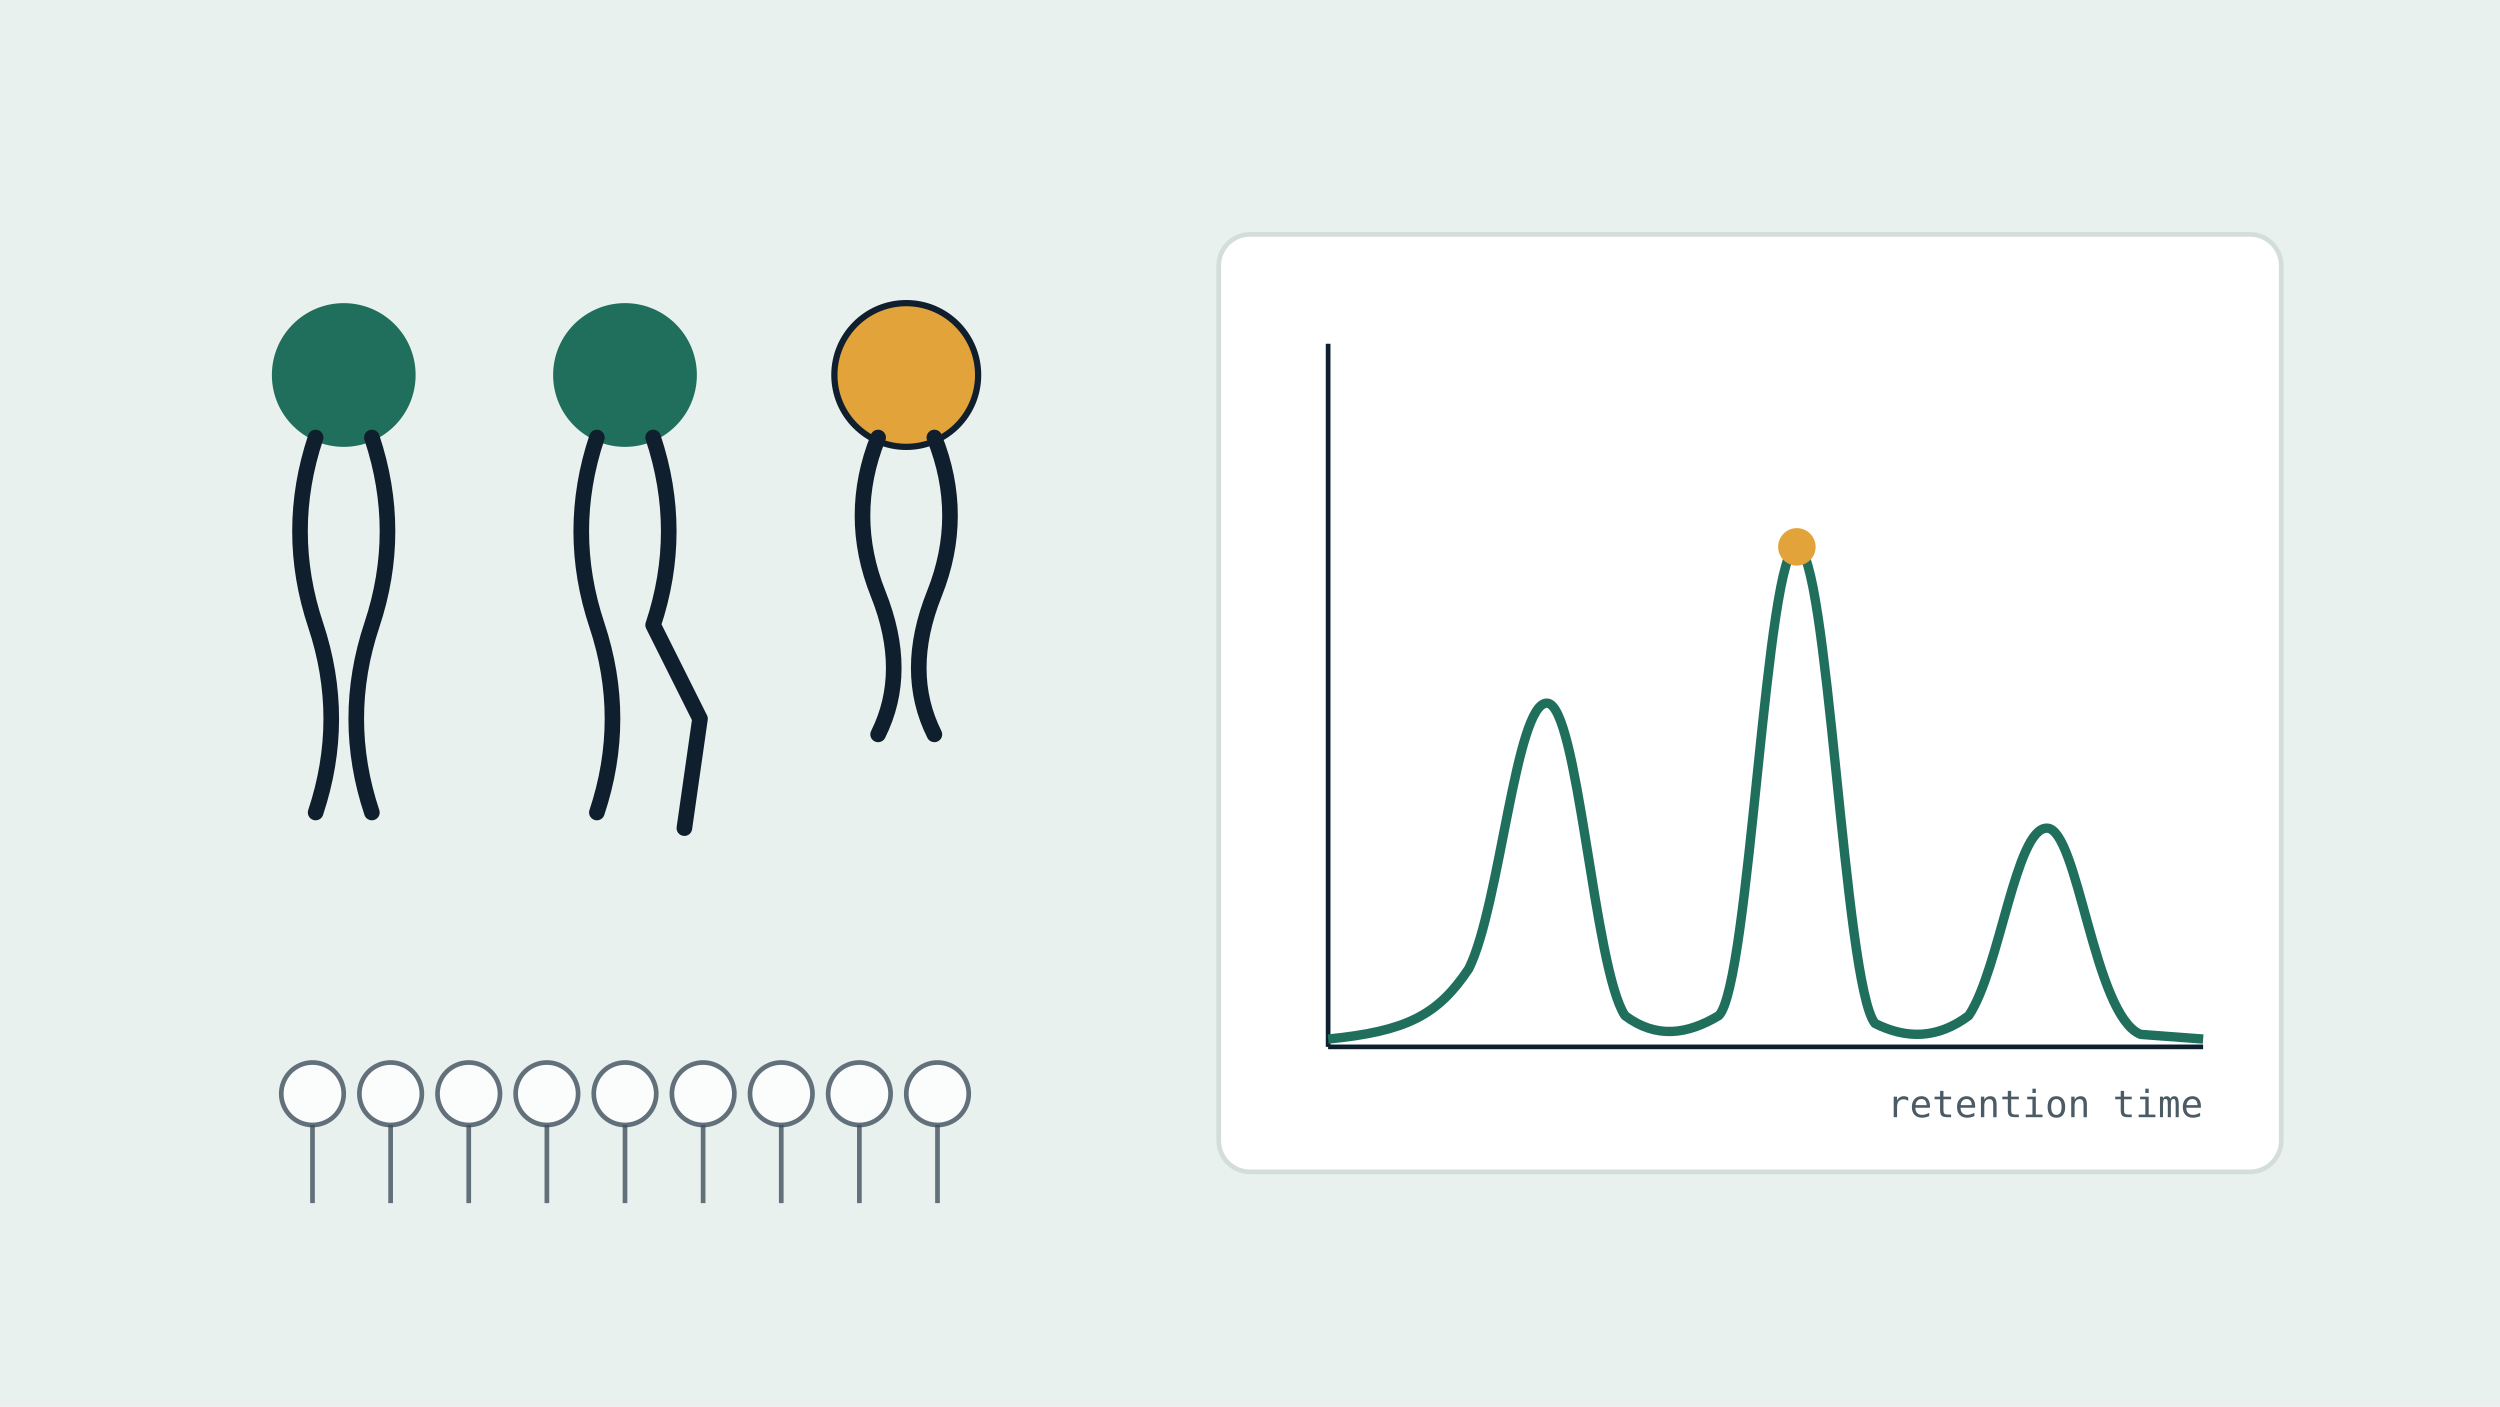
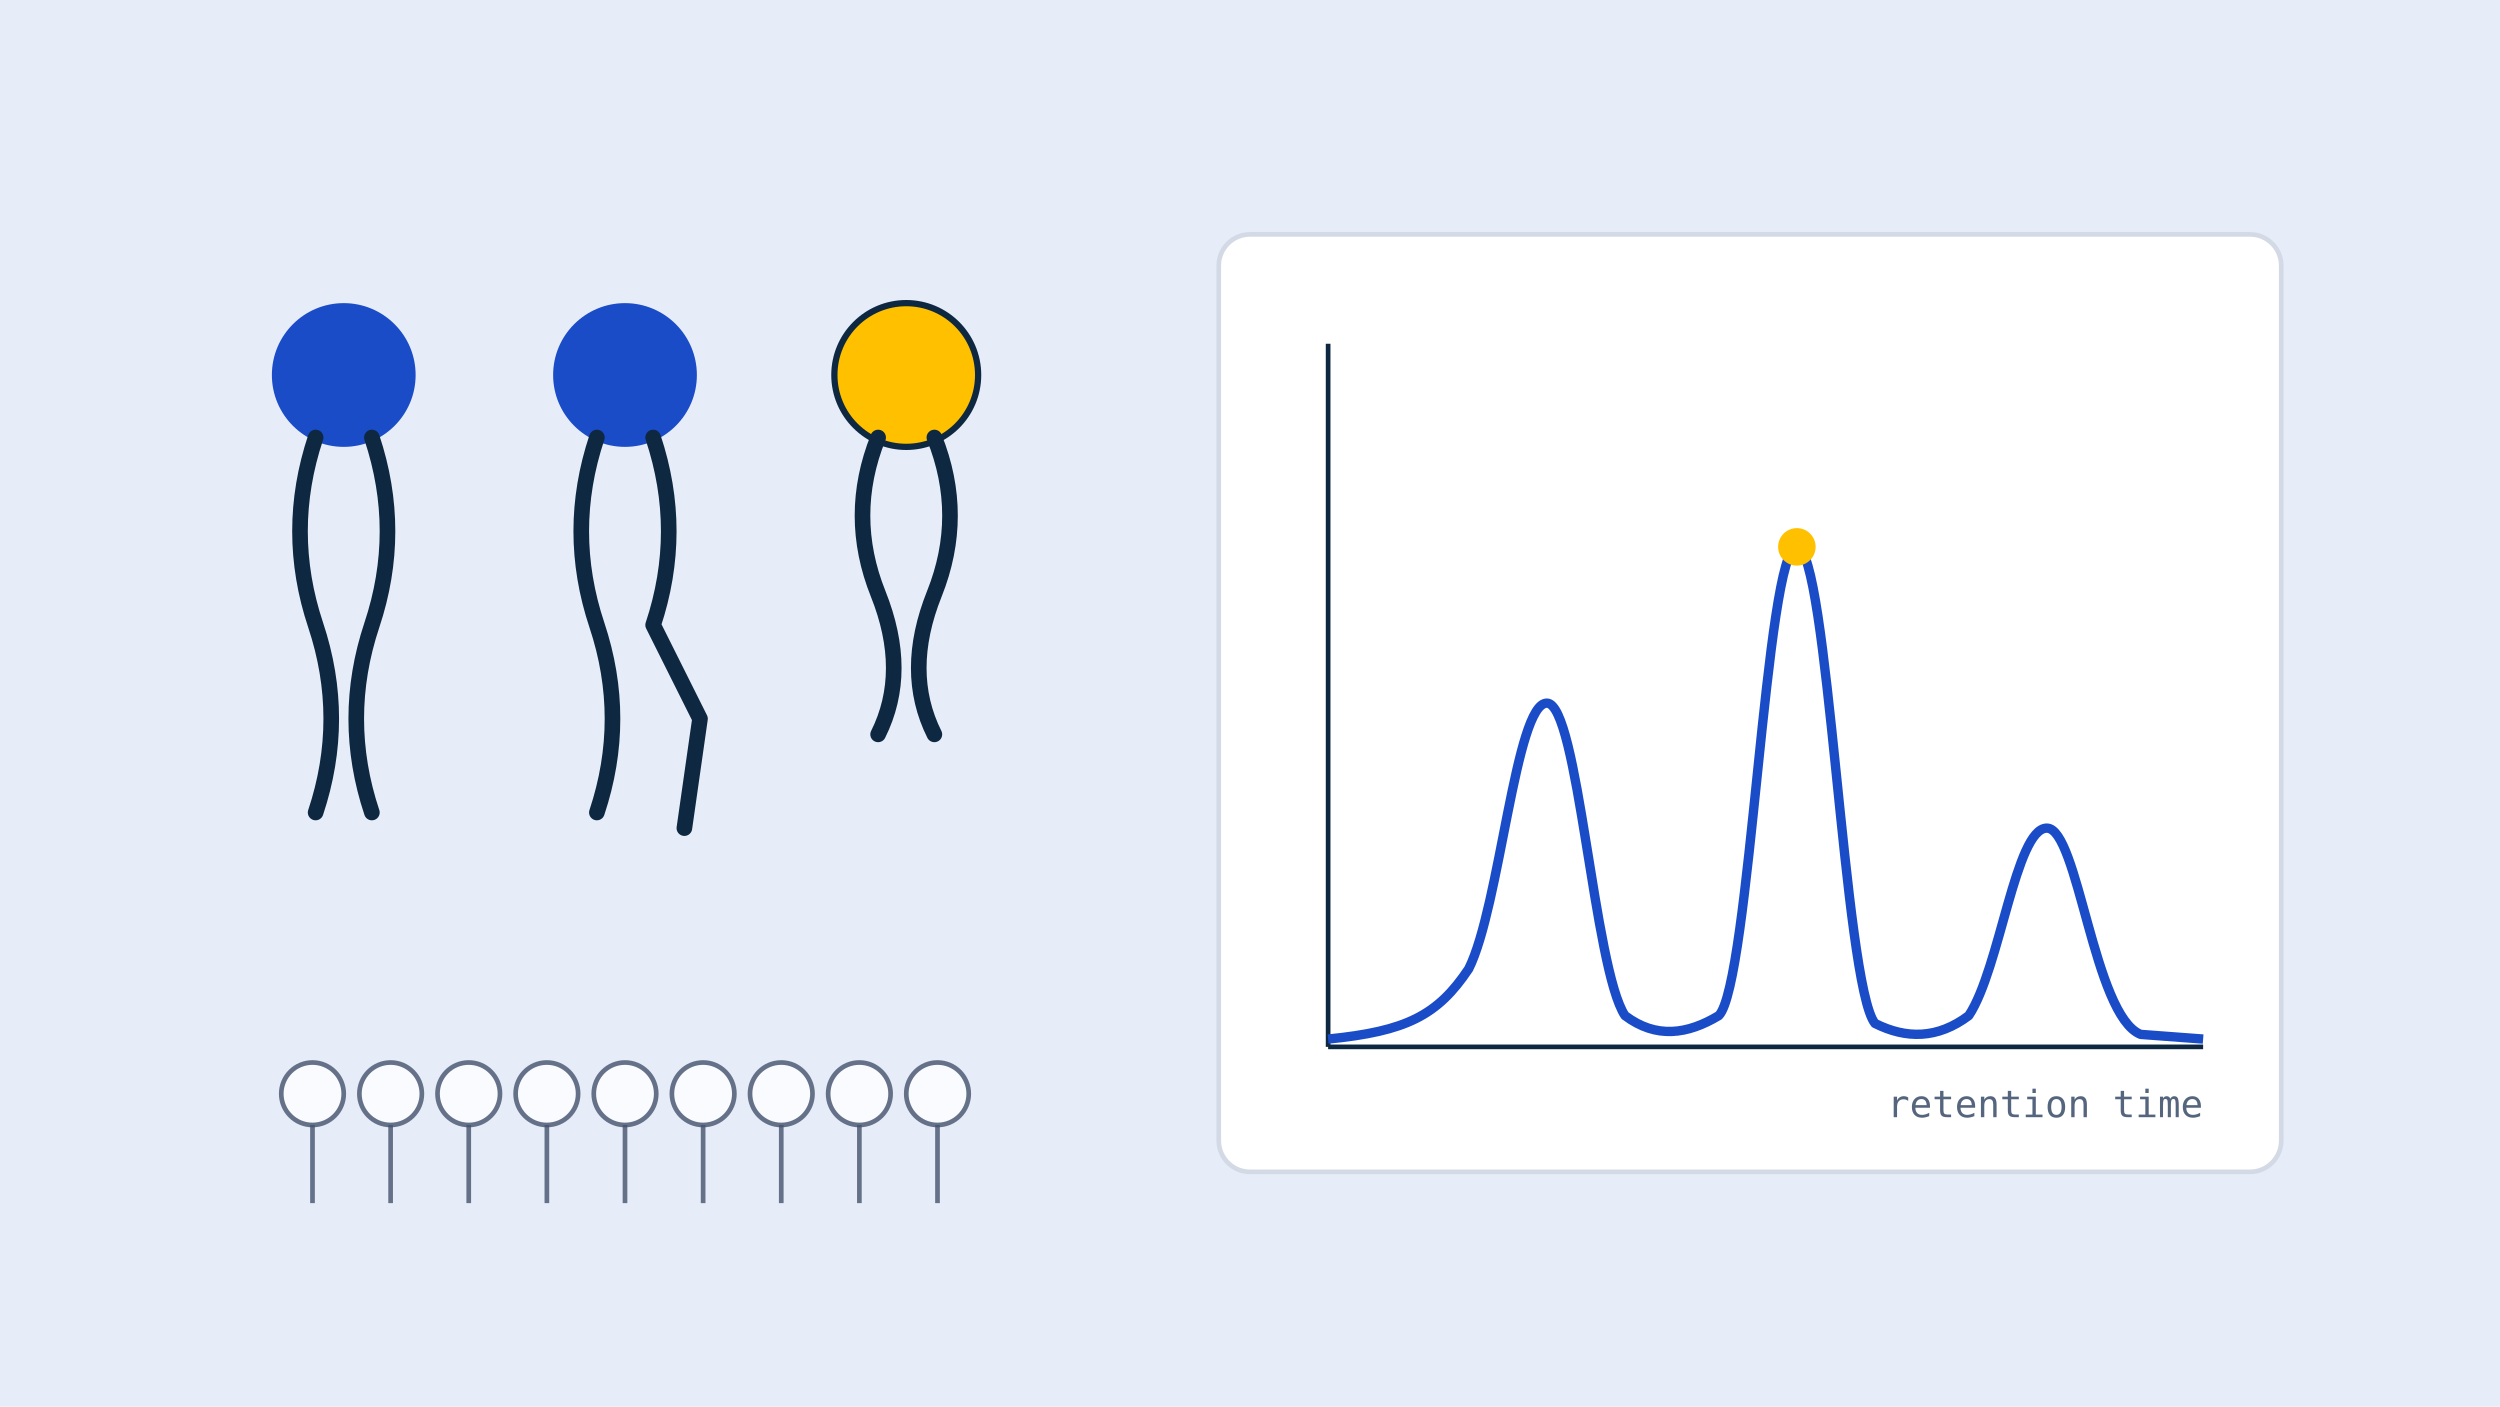
<svg xmlns="http://www.w3.org/2000/svg" viewBox="0 0 1600 900" width="1600" height="900" role="img" aria-labelledby="t">
-   <rect width="1600" height="900" fill="#E9F1EE" />
+   <rect width="1600" height="900" fill="#E7EDF8" />
  <g transform="translate(220 240)">
-     <circle cx="0" cy="0" r="46" fill="#1F6F5C" />
-     <path d="M-18,40 q-20,60 0,120 q20,60 0,120" fill="none" stroke="#0F1F2E" stroke-width="10" stroke-linecap="round" />
-     <path d="M18,40 q20,60 0,120 q-20,60 0,120" fill="none" stroke="#0F1F2E" stroke-width="10" stroke-linecap="round" />
+     <circle cx="0" cy="0" r="46" fill="#1A4CC8" />
+     <path d="M-18,40 q-20,60 0,120 q20,60 0,120" fill="none" stroke="#0E2841" stroke-width="10" stroke-linecap="round" />
+     <path d="M18,40 q20,60 0,120 q-20,60 0,120" fill="none" stroke="#0E2841" stroke-width="10" stroke-linecap="round" />
  </g>
  <g transform="translate(400 240)">
-     <circle cx="0" cy="0" r="46" fill="#1F6F5C" />
-     <path d="M-18,40 q-20,60 0,120 q20,60 0,120" fill="none" stroke="#0F1F2E" stroke-width="10" stroke-linecap="round" />
-     <path d="M18,40 q20,60 0,120 l30,60 l-10,70" fill="none" stroke="#0F1F2E" stroke-width="10" stroke-linecap="round" stroke-linejoin="round" />
+     <circle cx="0" cy="0" r="46" fill="#1A4CC8" />
+     <path d="M-18,40 q-20,60 0,120 q20,60 0,120" fill="none" stroke="#0E2841" stroke-width="10" stroke-linecap="round" />
+     <path d="M18,40 q20,60 0,120 l30,60 l-10,70" fill="none" stroke="#0E2841" stroke-width="10" stroke-linecap="round" stroke-linejoin="round" />
  </g>
  <g transform="translate(580 240)">
-     <circle cx="0" cy="0" r="46" fill="#E2A33B" stroke="#0F1F2E" stroke-width="4" />
-     <path d="M-18,40 q-20,50 0,100 q20,50 0,90" fill="none" stroke="#0F1F2E" stroke-width="10" stroke-linecap="round" />
-     <path d="M18,40 q20,50 0,100 q-20,50 0,90" fill="none" stroke="#0F1F2E" stroke-width="10" stroke-linecap="round" />
+     <circle cx="0" cy="0" r="46" fill="#FFC000" stroke="#0E2841" stroke-width="4" />
+     <path d="M-18,40 q-20,50 0,100 q20,50 0,90" fill="none" stroke="#0E2841" stroke-width="10" stroke-linecap="round" />
+     <path d="M18,40 q20,50 0,100 q-20,50 0,90" fill="none" stroke="#0E2841" stroke-width="10" stroke-linecap="round" />
  </g>
-   <g fill="#FFFFFF" stroke="#3F505C" stroke-width="3" opacity="0.8">
+   <g fill="#FFFFFF" stroke="#44536C" stroke-width="3" opacity="0.8">
    <circle cx="200" cy="700" r="20" />
    <circle cx="250" cy="700" r="20" />
    <circle cx="300" cy="700" r="20" />
    <circle cx="350" cy="700" r="20" />
    <circle cx="400" cy="700" r="20" />
    <circle cx="450" cy="700" r="20" />
    <circle cx="500" cy="700" r="20" />
    <circle cx="550" cy="700" r="20" />
    <circle cx="600" cy="700" r="20" />
  </g>
-   <g stroke="#3F505C" stroke-width="3" opacity="0.8">
+   <g stroke="#44536C" stroke-width="3" opacity="0.8">
    <line x1="200" y1="720" x2="200" y2="770" />
    <line x1="250" y1="720" x2="250" y2="770" />
    <line x1="300" y1="720" x2="300" y2="770" />
    <line x1="350" y1="720" x2="350" y2="770" />
    <line x1="400" y1="720" x2="400" y2="770" />
    <line x1="450" y1="720" x2="450" y2="770" />
    <line x1="500" y1="720" x2="500" y2="770" />
    <line x1="550" y1="720" x2="550" y2="770" />
    <line x1="600" y1="720" x2="600" y2="770" />
  </g>
  <g transform="translate(780 150)">
-     <rect x="0" y="0" width="680" height="600" rx="20" fill="#FFFFFF" stroke="#D3DEDB" stroke-width="3" />
-     <line x1="70" y1="520" x2="630" y2="520" stroke="#0F1F2E" stroke-width="3" />
-     <line x1="70" y1="520" x2="70" y2="70" stroke="#0F1F2E" stroke-width="3" />
-     <path d="M70,515 C120,510 140,500 160,470 C180,430 190,300 210,300 C230,300 240,470 260,500 C280,515 300,512 320,500 C340,480 350,200 370,200 C390,200 400,480 420,505 C440,515 460,515 480,500 C500,470 510,380 530,380 C550,380 560,500 590,512 L630,515" fill="none" stroke="#1F6F5C" stroke-width="6" stroke-linejoin="round" />
-     <circle cx="370" cy="200" r="12" fill="#E2A33B" />
-     <text x="630" y="565" text-anchor="end" font-family="IBM Plex Mono, Menlo, monospace" font-size="24" fill="#4A5B66">retention time</text>
+     <rect x="0" y="0" width="680" height="600" rx="20" fill="#FFFFFF" stroke="#D3DAE6" stroke-width="3" />
+     <line x1="70" y1="520" x2="630" y2="520" stroke="#0E2841" stroke-width="3" />
+     <line x1="70" y1="520" x2="70" y2="70" stroke="#0E2841" stroke-width="3" />
+     <path d="M70,515 C120,510 140,500 160,470 C180,430 190,300 210,300 C230,300 240,470 260,500 C280,515 300,512 320,500 C340,480 350,200 370,200 C390,200 400,480 420,505 C440,515 460,515 480,500 C500,470 510,380 530,380 C550,380 560,500 590,512 L630,515" fill="none" stroke="#1A4CC8" stroke-width="6" stroke-linejoin="round" />
+     <circle cx="370" cy="200" r="12" fill="#FFC000" />
+     <text x="630" y="565" text-anchor="end" font-family="IBM Plex Mono, Menlo, monospace" font-size="24" fill="#55657E">retention time</text>
  </g>
</svg>
